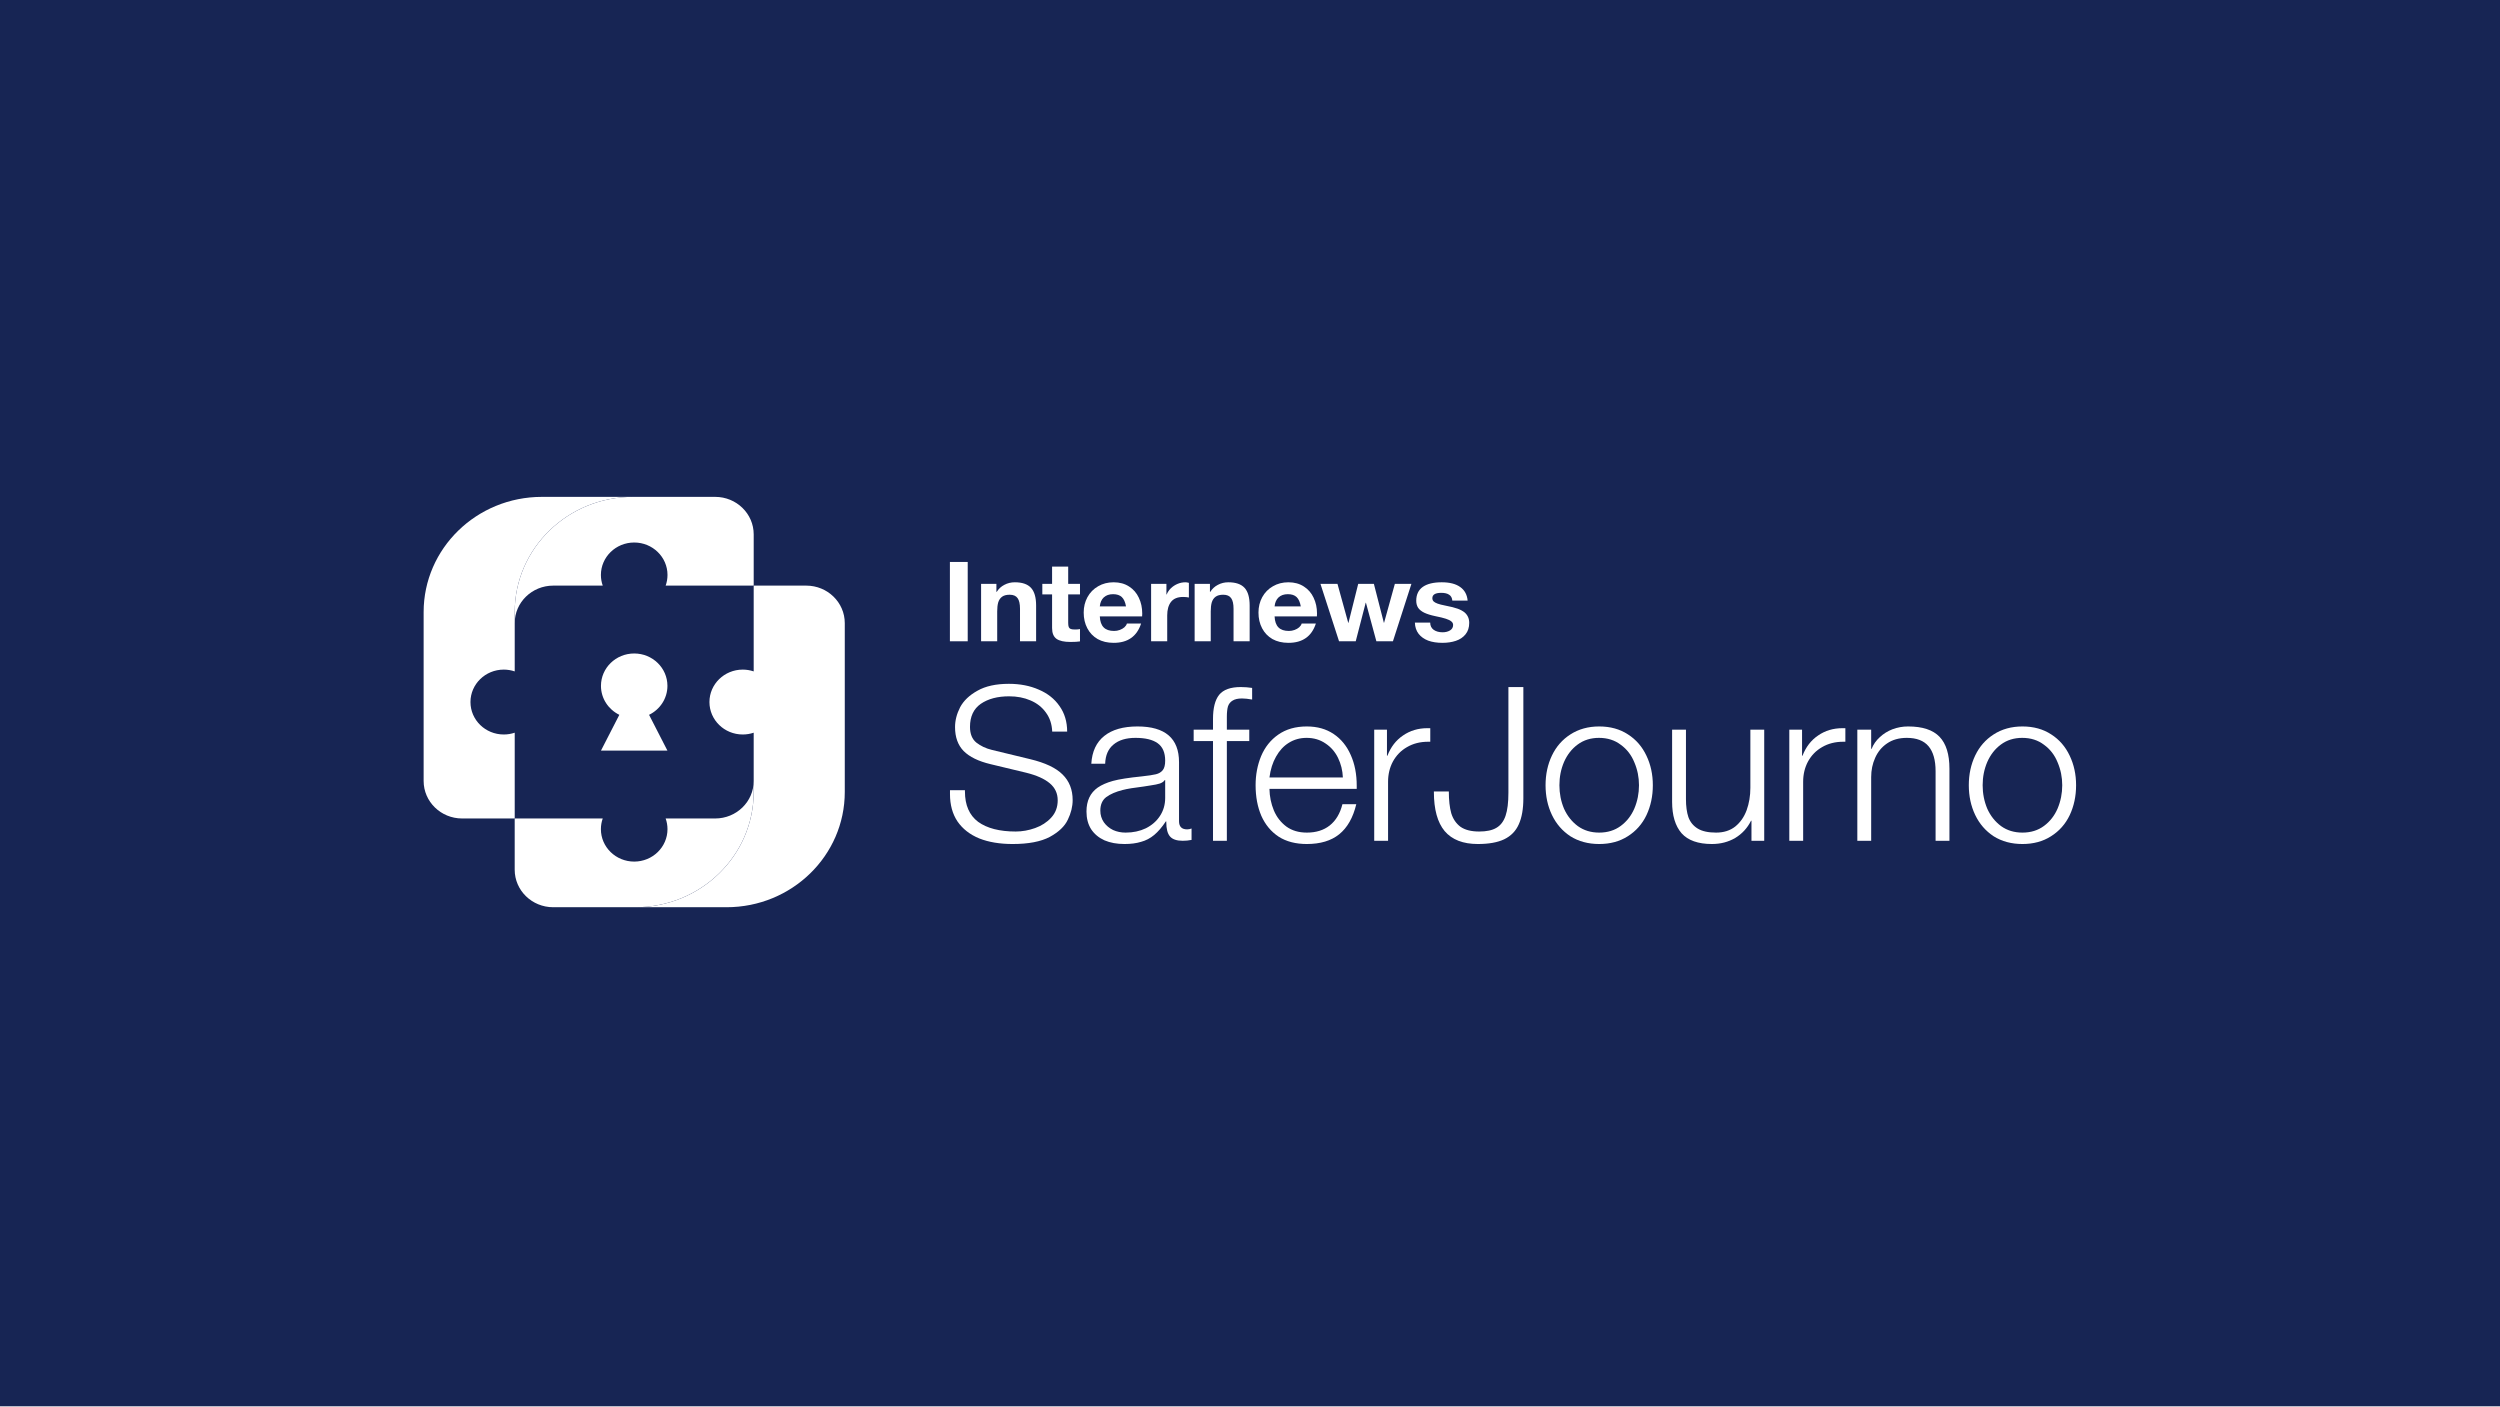
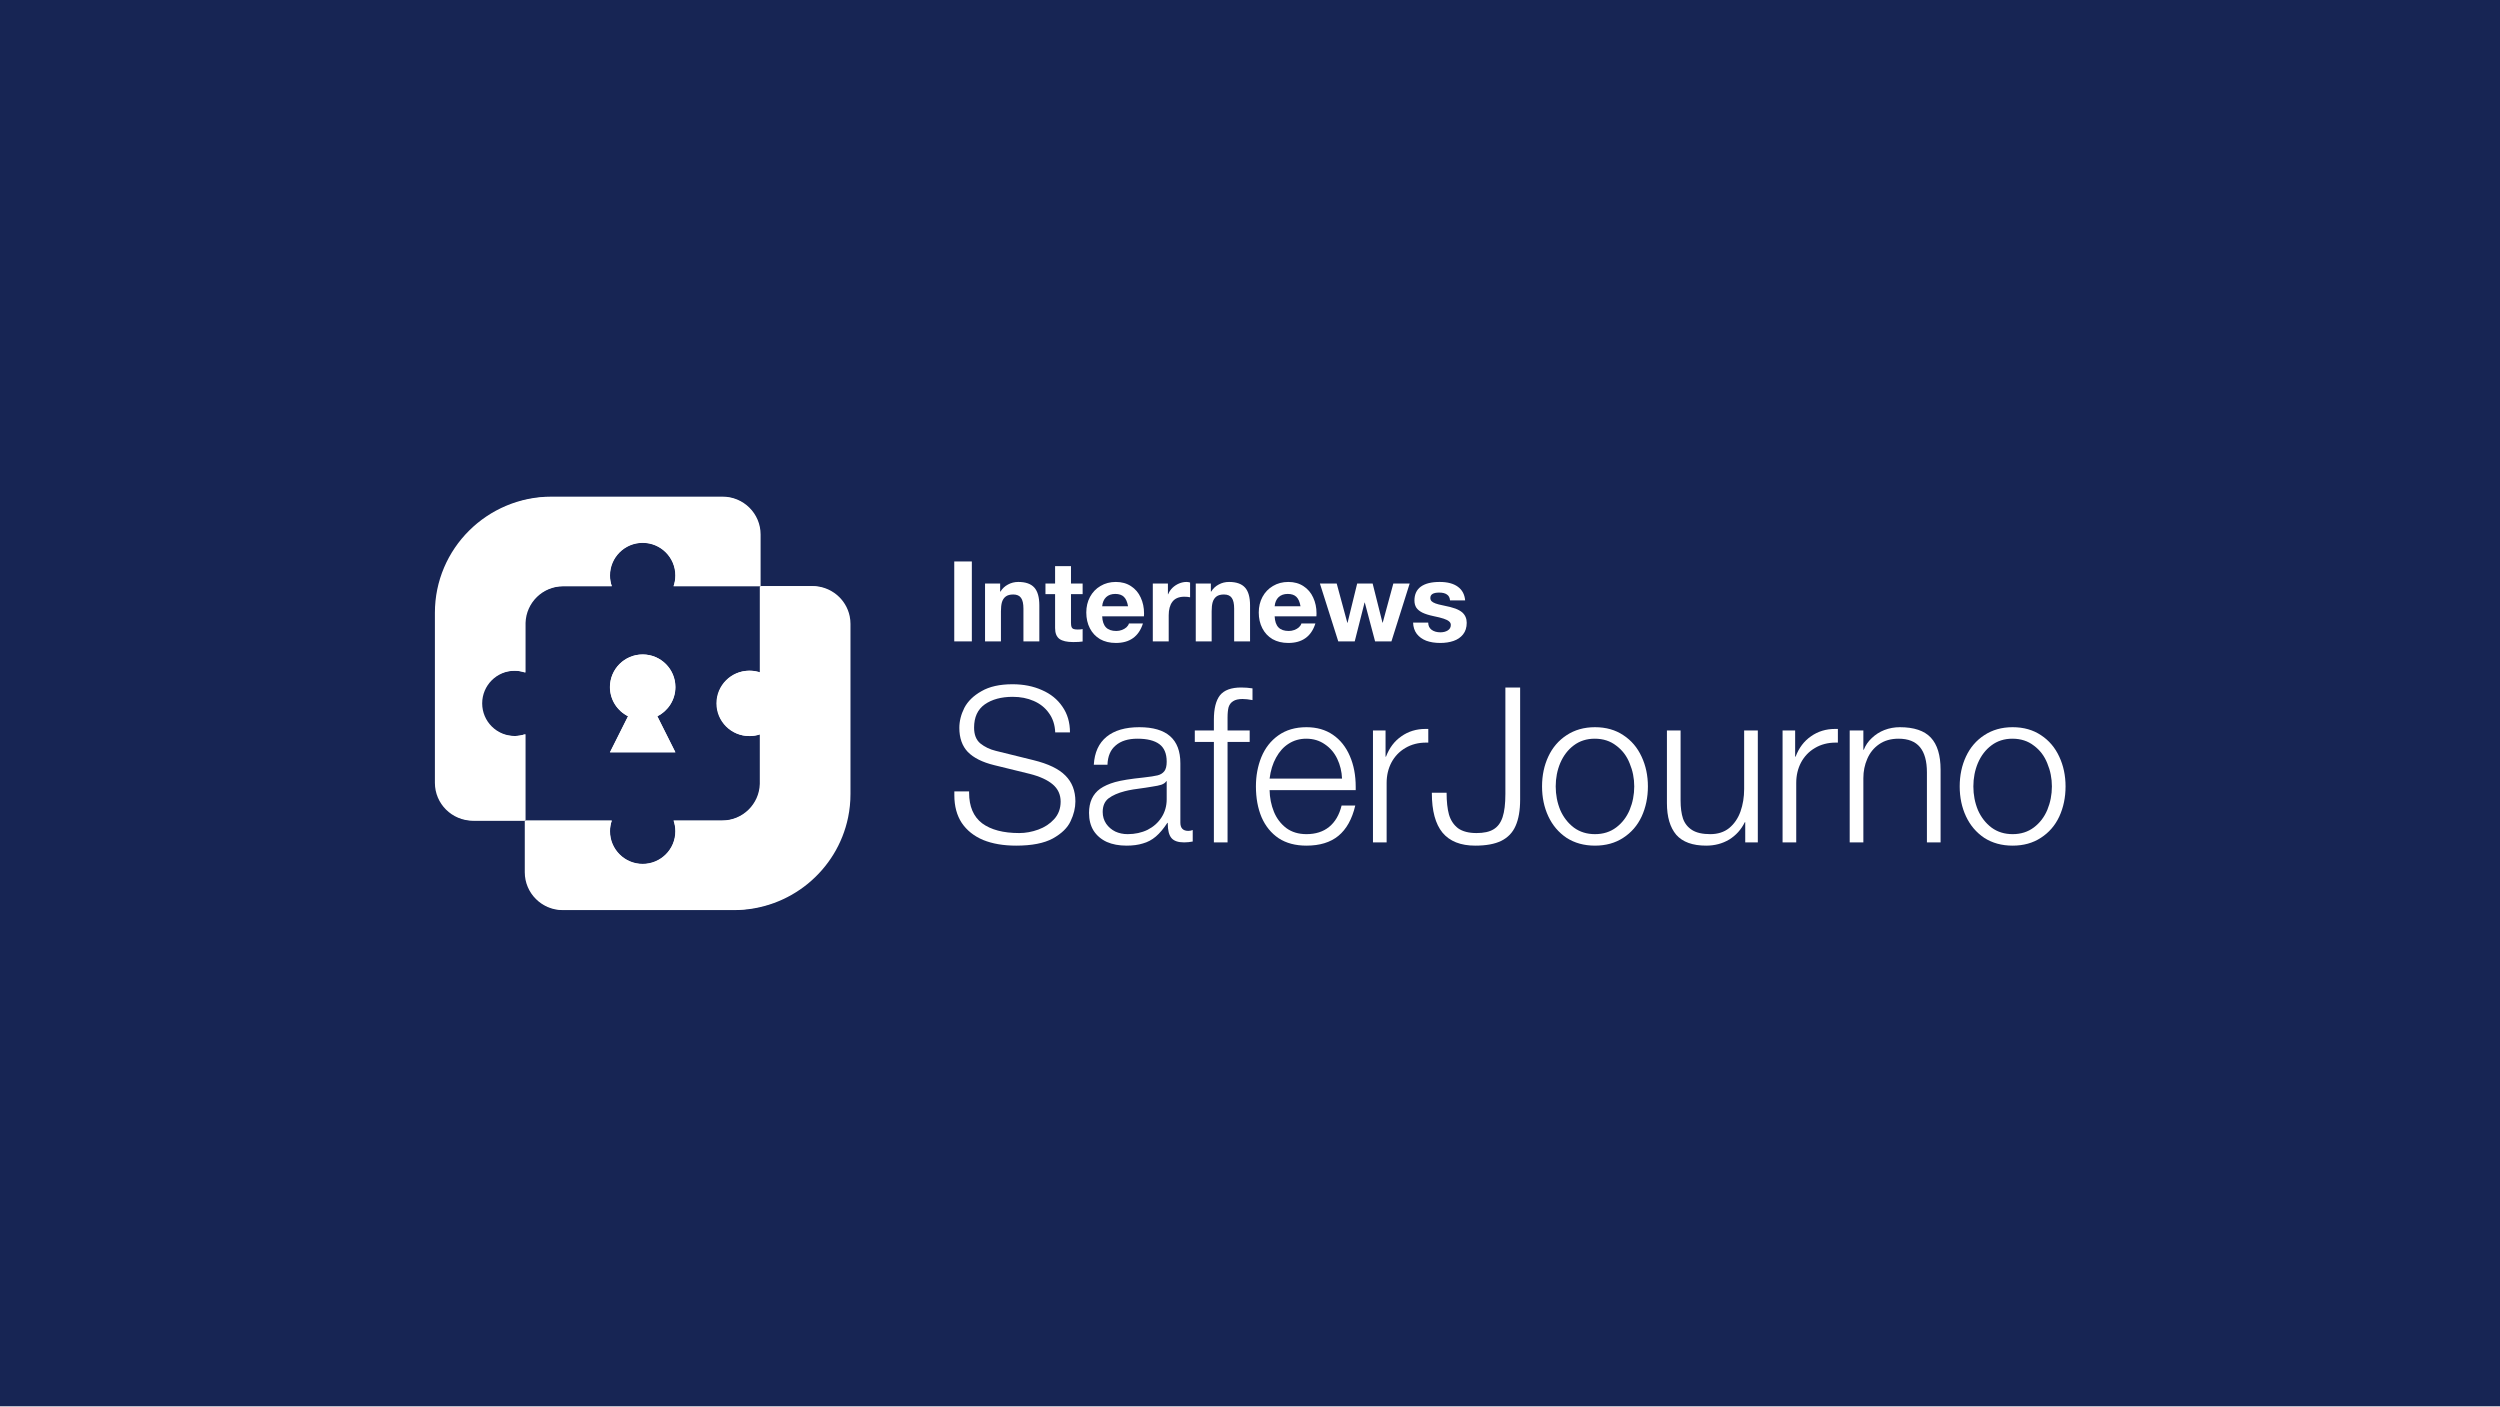
<svg xmlns="http://www.w3.org/2000/svg" width="800" height="450" viewBox="0 0 800 450" fill="none">
  <rect width="800" height="450" fill="#172554" />
-   <path d="M164.703 261.913L164.703 278.306C164.703 284.937 170.22 290.312 177.026 290.312H203.335C224.237 290.312 241.182 273.803 241.182 253.437L241.181 249.907C241.181 256.538 235.664 261.913 228.858 261.913H213.008C213.39 262.983 213.597 264.131 213.597 265.328C213.597 271.061 208.827 275.709 202.942 275.709C197.057 275.709 192.287 271.061 192.287 265.328C192.287 264.131 192.494 262.983 192.876 261.913H164.703Z" fill="white" />
-   <path d="M203.363 290.312H232.482C253.384 290.312 270.329 273.803 270.329 253.437V199.406C270.329 192.775 264.812 187.399 258.006 187.399H241.181V214.849C240.084 214.477 238.904 214.274 237.677 214.274C231.792 214.274 227.021 218.922 227.021 224.656C227.021 230.39 231.792 235.038 237.677 235.038C238.904 235.038 240.084 234.836 241.181 234.463V249.907L241.182 253.437C241.182 273.794 224.252 290.297 203.363 290.312Z" fill="white" />
-   <path d="M241.184 187.399L241.184 171.007C241.184 164.376 235.666 159 228.861 159L202.552 159C181.65 159 164.705 175.51 164.705 195.875L164.706 199.406C164.706 192.775 170.223 187.399 177.029 187.399L192.879 187.399C192.497 186.33 192.289 185.181 192.289 183.985C192.289 178.251 197.06 173.603 202.945 173.603C208.829 173.603 213.6 178.251 213.6 183.985C213.6 185.181 213.392 186.33 213.01 187.399L241.184 187.399Z" fill="white" />
-   <path d="M202.505 159C181.627 159.028 164.71 175.526 164.71 195.875L164.711 199.307C164.71 199.34 164.71 199.373 164.71 199.406V214.849C163.613 214.477 162.434 214.274 161.206 214.274C155.321 214.274 150.55 218.922 150.55 224.656C150.55 230.39 155.321 235.038 161.206 235.038C162.434 235.038 163.613 234.835 164.71 234.463V261.913L147.885 261.913C141.08 261.913 135.562 256.538 135.562 249.907V195.875C135.562 175.51 152.507 159 173.41 159H202.505Z" fill="white" />
-   <path fill-rule="evenodd" clip-rule="evenodd" d="M207.7 228.745C211.186 227.044 213.578 223.532 213.578 219.475C213.578 213.753 208.817 209.114 202.944 209.114C197.07 209.114 192.309 213.753 192.309 219.475C192.309 223.532 194.701 227.044 198.186 228.745L192.309 240.199H213.578L207.7 228.745Z" fill="white" />
-   <path d="M322.849 218.823C326.413 218.823 329.602 219.444 332.416 220.684C335.23 221.878 337.434 223.623 339.029 225.92C340.67 228.217 341.491 230.95 341.491 234.119H336.707C336.613 231.73 335.933 229.686 334.667 227.987C333.448 226.287 331.806 225.001 329.743 224.129C327.726 223.256 325.452 222.82 322.919 222.82C319.214 222.82 316.189 223.623 313.845 225.231C311.547 226.839 310.398 229.296 310.398 232.603C310.398 234.854 311.078 236.53 312.438 237.633C313.845 238.735 315.509 239.516 317.432 239.975L329.672 242.938C334.456 244.086 337.903 245.717 340.013 247.83C342.171 249.943 343.249 252.676 343.249 256.029C343.249 258.096 342.733 260.186 341.702 262.298C340.717 264.411 338.794 266.249 335.933 267.81C333.073 269.326 329.11 270.084 324.045 270.084C319.918 270.084 316.354 269.487 313.352 268.293C310.351 267.052 308.029 265.238 306.388 262.85C304.793 260.461 303.996 257.544 303.996 254.1V252.859H308.78V253.273C308.78 257.636 310.187 260.875 313 262.987C315.861 265.054 319.871 266.088 325.03 266.088C327.093 266.088 329.157 265.72 331.22 264.986C333.284 264.251 334.995 263.148 336.355 261.678C337.762 260.163 338.466 258.302 338.466 256.098C338.466 253.893 337.622 252.079 335.933 250.655C334.245 249.231 331.736 248.105 328.406 247.279L316.94 244.523C313.094 243.604 310.233 242.203 308.358 240.32C306.529 238.437 305.614 235.887 305.614 232.672C305.614 230.559 306.153 228.446 307.232 226.333C308.358 224.221 310.21 222.452 312.789 221.028C315.369 219.558 318.722 218.823 322.849 218.823Z" fill="white" />
-   <path d="M363.993 232.465C372.857 232.465 377.289 236.278 377.289 243.903V262.781C377.289 264.526 378.156 265.399 379.892 265.399C380.36 265.399 380.829 265.307 381.298 265.123V268.775C380.36 268.959 379.423 269.051 378.485 269.051C376.562 269.051 375.202 268.591 374.404 267.673C373.607 266.754 373.209 265.215 373.209 263.056V262.85H373.068C371.849 264.687 370.606 266.134 369.34 267.19C368.073 268.247 366.666 268.982 365.119 269.395C363.618 269.854 361.859 270.084 359.843 270.084C357.404 270.084 355.27 269.694 353.441 268.913C351.612 268.086 350.182 266.892 349.15 265.33C348.165 263.768 347.673 261.885 347.673 259.68C347.673 256.281 348.869 253.732 351.261 252.033C352.527 251.16 354.145 250.448 356.114 249.897C358.131 249.346 361.203 248.863 365.33 248.45C367.44 248.22 368.964 247.991 369.902 247.761C370.84 247.531 371.567 247.095 372.083 246.452C372.599 245.809 372.857 244.798 372.857 243.42C372.857 240.848 372.06 238.988 370.465 237.839C368.871 236.691 366.502 236.117 363.36 236.117C360.359 236.117 358.014 236.829 356.325 238.253C354.637 239.631 353.746 241.675 353.652 244.385H349.221C349.455 240.481 350.838 237.518 353.371 235.497C355.903 233.476 359.444 232.465 363.993 232.465ZM372.716 249.621C372.435 250.08 371.919 250.448 371.169 250.724C370.465 250.953 369.457 251.16 368.144 251.344L365.963 251.688C362.915 252.056 360.687 252.423 359.28 252.79C357.076 253.342 355.317 254.1 354.004 255.064C352.738 256.029 352.105 257.476 352.105 259.405C352.105 260.783 352.48 262.023 353.23 263.125C353.981 264.182 354.965 265.008 356.185 265.606C357.404 266.157 358.741 266.432 360.195 266.432C362.586 266.432 364.744 265.973 366.666 265.054C368.589 264.09 370.09 262.781 371.169 261.127C372.294 259.428 372.857 257.499 372.857 255.34V249.621H372.716Z" fill="white" />
-   <path d="M388.161 237.151H381.971V233.499H388.161V230.054C388.161 226.563 388.818 223.991 390.131 222.337C391.491 220.684 393.789 219.857 397.025 219.857C398.244 219.857 399.463 219.949 400.683 220.133V223.853C399.416 223.623 398.338 223.509 397.447 223.509C396.134 223.509 395.125 223.738 394.422 224.198C393.718 224.611 393.226 225.231 392.945 226.058C392.71 226.885 392.593 228.01 392.593 229.434V233.499H399.768V237.151H392.593V269.051H388.161V237.151Z" fill="white" />
-   <path d="M418.184 232.465C421.514 232.465 424.375 233.269 426.766 234.877C429.158 236.484 430.987 238.735 432.253 241.629C433.52 244.477 434.153 247.738 434.153 251.413V252.446H406.225C406.272 254.88 406.741 257.177 407.632 259.336C408.523 261.449 409.86 263.171 411.642 264.503C413.424 265.789 415.605 266.432 418.184 266.432C421.139 266.432 423.577 265.675 425.5 264.159C427.47 262.597 428.83 260.323 429.58 257.338H434.012C432.98 261.655 431.151 264.871 428.525 266.984C425.946 269.051 422.499 270.084 418.184 270.084C414.62 270.084 411.618 269.303 409.18 267.741C406.741 266.134 404.889 263.906 403.622 261.058C402.403 258.21 401.793 254.949 401.793 251.275C401.793 247.922 402.38 244.821 403.552 241.973C404.771 239.08 406.6 236.783 409.039 235.084C411.525 233.338 414.573 232.465 418.184 232.465ZM429.721 248.794C429.627 246.544 429.111 244.454 428.173 242.525C427.235 240.595 425.899 239.057 424.164 237.908C422.428 236.714 420.412 236.117 418.114 236.117C416.003 236.117 414.104 236.645 412.416 237.702C410.774 238.712 409.414 240.182 408.336 242.111C407.257 243.994 406.553 246.222 406.225 248.794H429.721Z" fill="white" />
-   <path d="M456.984 237.357C454.451 237.357 452.2 237.931 450.231 239.08C448.308 240.182 446.807 241.721 445.729 243.696C444.697 245.625 444.181 247.784 444.181 250.172V269.051H439.749V233.499H443.829V241.836H443.97C445.048 239.034 446.713 236.875 448.964 235.359C451.216 233.797 453.818 233.017 456.773 233.017H457.687V237.357H456.984Z" fill="white" />
-   <path d="M487.474 255.478C487.474 258.877 486.982 261.655 485.997 263.814C485.059 265.927 483.511 267.512 481.354 268.568C479.244 269.579 476.43 270.084 472.912 270.084C468.176 270.084 464.635 268.706 462.29 265.95C459.992 263.194 458.843 259.014 458.843 253.411V253.273H463.627C463.627 256.075 463.885 258.394 464.4 260.232C464.963 262.069 465.948 263.516 467.355 264.572C468.809 265.583 470.802 266.088 473.334 266.088C475.679 266.088 477.508 265.697 478.822 264.917C480.182 264.136 481.166 262.85 481.776 261.058C482.386 259.267 482.691 256.81 482.691 253.686V219.857H487.474V255.478Z" fill="white" />
-   <path d="M511.744 232.465C515.308 232.465 518.38 233.315 520.959 235.015C523.538 236.668 525.508 238.942 526.868 241.836C528.228 244.683 528.908 247.83 528.908 251.275C528.908 254.766 528.228 257.958 526.868 260.852C525.508 263.699 523.515 265.95 520.889 267.604C518.309 269.257 515.261 270.084 511.744 270.084C508.226 270.084 505.154 269.257 502.528 267.604C499.949 265.904 497.979 263.631 496.619 260.783C495.259 257.935 494.579 254.766 494.579 251.275C494.579 247.784 495.259 244.615 496.619 241.767C497.979 238.919 499.949 236.668 502.528 235.015C505.154 233.315 508.226 232.465 511.744 232.465ZM499.011 251.275C499.011 253.939 499.503 256.442 500.488 258.785C501.52 261.081 502.997 262.942 504.92 264.365C506.843 265.743 509.117 266.432 511.744 266.432C514.417 266.432 516.715 265.72 518.637 264.297C520.56 262.873 522.014 261.012 522.999 258.716C523.984 256.373 524.476 253.893 524.476 251.275C524.476 248.702 523.984 246.268 522.999 243.971C522.061 241.629 520.607 239.746 518.637 238.322C516.715 236.852 514.393 236.117 511.673 236.117C509.047 236.117 506.772 236.829 504.85 238.253C502.974 239.631 501.52 241.491 500.488 243.834C499.503 246.13 499.011 248.611 499.011 251.275Z" fill="white" />
-   <path d="M539.507 255.753C539.507 258.004 539.765 259.91 540.281 261.472C540.843 263.033 541.828 264.251 543.235 265.123C544.642 265.996 546.612 266.432 549.144 266.432C551.583 266.432 553.623 265.789 555.264 264.503C556.906 263.171 558.125 261.426 558.922 259.267C559.72 257.062 560.118 254.674 560.118 252.101V233.499H564.55V269.051H560.47V262.643H560.329C559.157 264.986 557.468 266.823 555.264 268.155C553.06 269.441 550.575 270.084 547.808 270.084C543.399 270.084 540.163 268.936 538.1 266.639C536.083 264.297 535.075 260.943 535.075 256.58V233.499H539.507V255.753Z" fill="white" />
-   <path d="M589.812 237.357C587.28 237.357 585.028 237.931 583.059 239.08C581.136 240.182 579.635 241.721 578.557 243.696C577.525 245.625 577.009 247.784 577.009 250.172V269.051H572.577V233.499H576.657V241.836H576.798C577.877 239.034 579.541 236.875 581.793 235.359C584.044 233.797 586.646 233.017 589.601 233.017H590.516V237.357H589.812Z" fill="white" />
-   <path d="M610.594 232.465C615.19 232.465 618.544 233.568 620.654 235.773C622.764 237.977 623.82 241.376 623.82 245.97V269.051H619.388V246.796C619.388 243.26 618.637 240.595 617.137 238.804C615.636 237.013 613.314 236.117 610.172 236.117C607.687 236.117 605.576 236.714 603.841 237.908C602.153 239.057 600.887 240.595 600.042 242.525C599.198 244.408 598.776 246.452 598.776 248.657V269.051H594.344V233.499H598.776V239.631H598.917C599.48 238.207 600.347 236.967 601.52 235.91C602.692 234.808 604.052 233.958 605.6 233.361C607.194 232.764 608.859 232.465 610.594 232.465Z" fill="white" />
-   <path d="M647.182 232.465C650.746 232.465 653.818 233.315 656.398 235.015C658.977 236.668 660.947 238.942 662.307 241.836C663.667 244.683 664.347 247.83 664.347 251.275C664.347 254.766 663.667 257.958 662.307 260.852C660.947 263.699 658.953 265.95 656.327 267.604C653.748 269.257 650.699 270.084 647.182 270.084C643.665 270.084 640.593 269.257 637.967 267.604C635.387 265.904 633.418 263.631 632.058 260.783C630.698 257.935 630.018 254.766 630.018 251.275C630.018 247.784 630.698 244.615 632.058 241.767C633.418 238.919 635.387 236.668 637.967 235.015C640.593 233.315 643.665 232.465 647.182 232.465ZM634.449 251.275C634.449 253.939 634.942 256.442 635.927 258.785C636.958 261.081 638.436 262.942 640.359 264.365C642.281 265.743 644.556 266.432 647.182 266.432C649.855 266.432 652.153 265.72 654.076 264.297C655.999 262.873 657.453 261.012 658.438 258.716C659.422 256.373 659.915 253.893 659.915 251.275C659.915 248.702 659.422 246.268 658.438 243.971C657.5 241.629 656.046 239.746 654.076 238.322C652.153 236.852 649.832 236.117 647.112 236.117C644.486 236.117 642.211 236.829 640.288 238.253C638.412 239.631 636.958 241.491 635.927 243.834C634.942 246.13 634.449 248.611 634.449 251.275Z" fill="white" />
-   <path d="M309.668 205.211H303.969V179.825H309.668V205.211Z" fill="white" />
-   <path d="M324.731 186.331C327.103 186.331 328.833 186.924 329.922 188.109C331.011 189.294 331.556 191.179 331.556 193.762V205.211H326.401V194.793C326.401 193.253 326.147 192.127 325.638 191.416C325.13 190.681 324.283 190.314 323.097 190.314C322.057 190.314 321.246 190.527 320.665 190.954C320.084 191.38 319.673 191.985 319.431 192.767C319.213 193.525 319.104 194.485 319.104 195.647V205.211H313.949V186.829H318.85V189.389H318.959C319.564 188.417 320.375 187.671 321.391 187.149C322.408 186.604 323.521 186.331 324.731 186.331Z" fill="white" />
-   <path d="M341.821 186.829H345.597V190.207H341.821V199.309C341.821 199.902 341.882 200.352 342.003 200.66C342.124 200.945 342.329 201.146 342.62 201.265C342.934 201.383 343.394 201.442 343.999 201.442C344.677 201.442 345.209 201.395 345.597 201.3V205.247C344.87 205.365 343.854 205.425 342.547 205.425C340.514 205.425 339.026 205.093 338.082 204.429C337.138 203.742 336.666 202.592 336.666 200.98V190.207H333.544V186.829H336.666V181.318H341.821V186.829Z" fill="white" />
-   <path d="M356.367 186.331C358.279 186.331 359.924 186.782 361.304 187.682C362.683 188.559 363.724 189.756 364.426 191.274C365.152 192.791 365.515 194.473 365.515 196.322L365.479 197.247H351.938C352.01 198.835 352.422 200.008 353.172 200.767C353.922 201.525 355.036 201.905 356.512 201.905C357.141 201.905 357.746 201.798 358.327 201.585C358.908 201.371 359.404 201.087 359.815 200.731C360.227 200.352 360.493 199.949 360.614 199.522H365.152C364.474 201.608 363.397 203.161 361.921 204.18C360.469 205.199 358.617 205.709 356.367 205.709C354.406 205.709 352.7 205.306 351.248 204.5C349.82 203.67 348.719 202.521 347.945 201.051C347.17 199.582 346.783 197.91 346.783 196.038C346.783 194.213 347.182 192.565 347.981 191.096C348.804 189.602 349.941 188.441 351.393 187.611C352.845 186.758 354.503 186.331 356.367 186.331ZM360.324 194.047C360.082 192.672 359.634 191.676 358.98 191.06C358.327 190.444 357.395 190.136 356.185 190.136C354.951 190.136 353.959 190.479 353.208 191.167C352.482 191.854 352.059 192.814 351.938 194.047H360.324Z" fill="white" />
-   <path d="M379.318 186.331C379.632 186.331 380.008 186.391 380.443 186.509V191.202C379.887 191.084 379.269 191.025 378.592 191.025C376.825 191.025 375.53 191.558 374.707 192.625C373.909 193.668 373.509 195.102 373.509 196.927V205.211H368.354V186.829H373.255V190.242H373.328C373.643 189.484 374.102 188.808 374.707 188.216C375.337 187.623 376.051 187.161 376.849 186.829C377.648 186.497 378.471 186.331 379.318 186.331Z" fill="white" />
-   <path d="M393.064 186.331C395.436 186.331 397.167 186.924 398.256 188.109C399.345 189.294 399.889 191.179 399.889 193.762V205.211H394.734V194.793C394.734 193.253 394.48 192.127 393.972 191.416C393.464 190.681 392.617 190.314 391.431 190.314C390.39 190.314 389.579 190.527 388.999 190.954C388.418 191.38 388.006 191.985 387.764 192.767C387.547 193.525 387.438 194.485 387.438 195.647V205.211H382.283V186.829H387.183V189.389H387.292C387.897 188.417 388.708 187.671 389.725 187.149C390.741 186.604 391.854 186.331 393.064 186.331Z" fill="white" />
-   <path d="M412.297 186.331C414.208 186.331 415.854 186.782 417.234 187.682C418.613 188.559 419.654 189.756 420.356 191.274C421.082 192.791 421.445 194.473 421.445 196.322L421.408 197.247H407.868C407.94 198.835 408.352 200.008 409.102 200.767C409.852 201.525 410.965 201.905 412.442 201.905C413.071 201.905 413.676 201.798 414.257 201.585C414.838 201.371 415.334 201.087 415.745 200.731C416.157 200.352 416.423 199.949 416.544 199.522H421.082C420.404 201.608 419.327 203.161 417.851 204.18C416.399 205.199 414.547 205.709 412.297 205.709C410.336 205.709 408.63 205.306 407.178 204.5C405.75 203.67 404.649 202.521 403.874 201.051C403.1 199.582 402.713 197.91 402.713 196.038C402.713 194.213 403.112 192.565 403.911 191.096C404.734 189.602 405.871 188.441 407.323 187.611C408.775 186.758 410.433 186.331 412.297 186.331ZM416.253 194.047C416.011 192.672 415.564 191.676 414.91 191.06C414.257 190.444 413.325 190.136 412.115 190.136C410.881 190.136 409.888 190.479 409.138 191.167C408.412 191.854 407.989 192.814 407.868 194.047H416.253Z" fill="white" />
-   <path d="M431.436 199.309H431.508L434.63 186.829H439.64L442.835 199.273H442.907L446.356 186.829H451.656L445.739 205.211H440.439L437.099 192.873H437.026L433.832 205.211H428.495L422.542 186.829H427.987L431.436 199.309Z" fill="white" />
-   <path d="M461.365 186.331C463.907 186.331 465.879 186.841 467.283 187.86C468.686 188.856 469.473 190.302 469.642 192.198H464.742C464.669 191.321 464.33 190.693 463.725 190.314C463.144 189.911 462.309 189.709 461.22 189.709C459.308 189.709 458.352 190.278 458.352 191.416C458.352 191.819 458.485 192.162 458.752 192.447C459.018 192.708 459.441 192.945 460.022 193.158C460.603 193.371 461.39 193.573 462.382 193.762C464.221 194.118 465.589 194.462 466.484 194.793C467.38 195.125 468.118 195.528 468.699 196.002C469.667 196.856 470.151 197.958 470.151 199.309C470.151 200.802 469.751 202.035 468.953 203.007C468.178 203.955 467.15 204.642 465.867 205.069C464.584 205.496 463.156 205.709 461.583 205.709C459.841 205.709 458.316 205.472 457.009 204.998C455.726 204.5 454.71 203.777 453.96 202.829C453.21 201.857 452.81 200.66 452.762 199.238H457.663C457.663 200.233 458.038 201.004 458.788 201.549C459.538 202.07 460.482 202.331 461.62 202.331C462.563 202.331 463.362 202.13 464.016 201.727C464.669 201.324 464.996 200.743 464.996 199.985C464.996 199.534 464.802 199.155 464.415 198.847C464.052 198.539 463.471 198.254 462.672 197.993C461.874 197.733 460.76 197.46 459.333 197.176C457.856 196.868 456.67 196.5 455.775 196.073C454.904 195.647 454.25 195.125 453.815 194.509C453.403 193.869 453.197 193.111 453.197 192.234C453.197 190.29 453.887 188.82 455.267 187.825C456.67 186.829 458.703 186.331 461.365 186.331Z" fill="white" />
+   <path d="M205.135 158.931C205.165 158.931 205.195 158.93 205.226 158.93H176.515C155.889 158.93 139.168 175.564 139.168 196.083V250.521C139.168 257.201 144.612 262.617 151.328 262.617L167.93 262.617V234.961C166.847 235.336 165.684 235.54 164.472 235.54C158.665 235.54 153.958 230.857 153.958 225.08C153.958 219.303 158.665 214.62 164.472 214.62C165.684 214.62 166.847 214.824 167.93 215.199C167.93 209.89 167.931 204.581 167.931 199.272C168.127 192.761 173.493 187.543 180.085 187.543H195.726C195.349 186.466 195.144 185.308 195.144 184.103C195.144 178.326 199.852 173.643 205.659 173.643C211.466 173.643 216.174 178.326 216.174 184.103C216.174 185.308 215.969 186.466 215.592 187.543L243.393 187.543L243.393 171.027C243.393 164.346 237.948 158.931 231.232 158.931L205.272 158.931C205.226 158.931 205.18 158.931 205.135 158.931Z" fill="white" />
+   <path d="M206.177 291.23C206.142 291.23 206.108 291.23 206.073 291.23H206.128C206.117 291.23 206.106 291.23 206.096 291.23L234.807 291.23C252.854 291.23 267.912 278.495 271.395 261.565C271.892 259.147 272.153 256.643 272.153 254.078V199.64C272.153 198.805 272.068 197.99 271.906 197.202C270.772 191.69 265.87 187.543 259.993 187.543H243.391V215.199C242.308 214.824 241.144 214.621 239.932 214.621C234.125 214.621 229.418 219.304 229.418 225.08C229.418 230.857 234.125 235.54 239.932 235.54C241.144 235.54 242.308 235.336 243.391 234.961L243.39 250.889C243.195 257.399 237.828 262.617 231.236 262.617H215.595C215.972 263.695 216.177 264.852 216.177 266.057C216.177 271.834 211.469 276.517 205.662 276.517C199.855 276.517 195.148 271.834 195.148 266.057C195.148 264.852 195.353 263.695 195.73 262.617H167.929L167.929 279.133C167.929 285.814 173.373 291.23 180.089 291.23H206.05C206.095 291.23 206.141 291.23 206.186 291.23L206.177 291.23Z" fill="white" />
+   <path d="M210.353 229.2C213.792 227.486 216.153 223.948 216.153 219.86C216.153 214.095 211.455 209.421 205.659 209.421C199.863 209.421 195.165 214.095 195.165 219.86C195.165 223.948 197.526 227.486 200.965 229.2L195.165 240.74H216.153L210.353 229.2Z" fill="white" />
+   <path d="M205.136 159.032C205.166 159.032 205.196 159.032 205.226 159.032H176.707C156.218 159.032 139.609 175.64 139.609 196.127V250.482C139.609 257.152 145.017 262.56 151.688 262.56L168.18 262.56V234.946C167.104 235.32 165.948 235.524 164.745 235.524C158.977 235.524 154.3 230.848 154.3 225.08C154.3 219.312 158.977 214.636 164.745 214.636C165.948 214.636 167.104 214.84 168.18 215.214C168.18 209.913 168.181 204.612 168.18 199.311C168.375 192.811 173.706 187.601 180.254 187.601H195.79C195.416 186.525 195.212 185.369 195.212 184.166C195.212 178.398 199.888 173.722 205.656 173.722C211.425 173.722 216.101 178.398 216.101 184.166C216.101 185.369 215.897 186.525 215.523 187.601L243.138 187.601L243.138 171.11C243.138 164.439 237.73 159.032 231.059 159.032L205.272 159.032C205.226 159.032 205.181 159.032 205.136 159.032Z" fill="white" />
+   <path d="M206.171 291.129C206.136 291.129 206.102 291.129 206.067 291.129H206.122C206.111 291.129 206.101 291.129 206.09 291.129L234.609 291.129C252.536 291.129 267.494 278.413 270.953 261.51C271.447 259.095 271.707 256.594 271.707 254.033V199.679C271.707 198.845 271.622 198.031 271.461 197.245C270.335 191.741 265.465 187.601 259.628 187.601H243.136V215.215C242.06 214.84 240.904 214.637 239.701 214.637C233.933 214.637 229.257 219.312 229.257 225.08C229.257 230.848 233.933 235.524 239.701 235.524C240.904 235.524 242.06 235.321 243.136 234.946L243.136 250.849C242.941 257.35 237.61 262.56 231.062 262.56H215.526C215.9 263.636 216.104 264.791 216.104 265.995C216.104 271.763 211.428 276.438 205.66 276.438C199.891 276.438 195.215 271.763 195.215 265.995C195.215 264.791 195.419 263.636 195.793 262.56H168.178L168.178 279.051C168.178 285.721 173.586 291.129 180.257 291.129H206.044C206.09 291.129 206.135 291.129 206.18 291.129L206.171 291.129Z" fill="white" />
+   <path d="M210.319 229.194C213.735 227.482 216.08 223.949 216.08 219.868C216.08 214.112 211.413 209.445 205.656 209.445C199.899 209.445 195.232 214.112 195.232 219.868C195.232 223.949 197.577 227.482 200.993 229.194L195.232 240.716H216.08L210.319 229.194Z" fill="white" />
+   <path d="M323.994 218.959C327.511 218.959 330.658 219.584 333.435 220.833C336.212 222.037 338.387 223.795 339.96 226.109C341.58 228.423 342.39 231.177 342.39 234.37H337.669C337.577 231.963 336.906 229.904 335.656 228.192C334.453 226.479 332.833 225.184 330.797 224.304C328.807 223.425 326.563 222.985 324.064 222.985C320.408 222.985 317.423 223.795 315.109 225.415C312.841 227.035 311.708 229.511 311.708 232.843C311.708 235.11 312.379 236.799 313.721 237.91C315.109 239.021 316.752 239.807 318.649 240.27L330.728 243.255C335.448 244.412 338.849 246.055 340.932 248.184C343.061 250.312 344.125 253.066 344.125 256.444C344.125 258.527 343.616 260.632 342.598 262.761C341.626 264.89 339.729 266.741 336.906 268.314C334.083 269.842 330.172 270.605 325.174 270.605C321.102 270.605 317.585 270.004 314.623 268.8C311.661 267.551 309.371 265.723 307.751 263.316C306.177 260.91 305.391 257.971 305.391 254.501V253.251H310.111V253.668C310.111 258.064 311.499 261.327 314.276 263.455C317.099 265.538 321.056 266.579 326.146 266.579C328.182 266.579 330.219 266.209 332.255 265.468C334.291 264.728 335.98 263.617 337.322 262.136C338.711 260.609 339.405 258.735 339.405 256.514C339.405 254.292 338.572 252.464 336.906 251.03C335.24 249.595 332.764 248.461 329.478 247.628L318.163 244.852C314.369 243.926 311.546 242.515 309.694 240.617C307.89 238.72 306.987 236.151 306.987 232.912C306.987 230.783 307.519 228.654 308.584 226.526C309.694 224.397 311.522 222.615 314.068 221.181C316.613 219.7 319.922 218.959 323.994 218.959Z" fill="white" />
+   <path d="M364.595 232.704C373.341 232.704 377.715 236.545 377.715 244.227V263.247C377.715 265.006 378.571 265.885 380.283 265.885C380.746 265.885 381.209 265.792 381.671 265.607V269.286C380.746 269.471 379.82 269.564 378.895 269.564C376.997 269.564 375.655 269.101 374.869 268.176C374.082 267.25 373.688 265.7 373.688 263.525V263.316H373.55C372.346 265.168 371.12 266.625 369.871 267.69C368.621 268.754 367.233 269.495 365.706 269.911C364.225 270.374 362.489 270.605 360.499 270.605C358.093 270.605 355.987 270.212 354.182 269.425C352.378 268.592 350.966 267.389 349.948 265.815C348.976 264.242 348.49 262.345 348.49 260.123C348.49 256.699 349.67 254.13 352.03 252.418C353.28 251.539 354.877 250.821 356.82 250.266C358.81 249.711 361.841 249.225 365.914 248.808C367.996 248.577 369.5 248.346 370.426 248.114C371.351 247.883 372.069 247.443 372.578 246.795C373.087 246.147 373.341 245.129 373.341 243.741C373.341 241.149 372.555 239.275 370.981 238.118C369.408 236.961 367.071 236.383 363.97 236.383C361.008 236.383 358.694 237.1 357.028 238.535C355.362 239.923 354.483 241.982 354.391 244.713H350.017C350.249 240.779 351.614 237.794 354.113 235.758C356.612 233.722 360.106 232.704 364.595 232.704ZM373.203 249.988C372.925 250.451 372.416 250.821 371.675 251.099C370.981 251.331 369.986 251.539 368.69 251.724L366.539 252.071C363.53 252.441 361.332 252.811 359.944 253.182C357.769 253.737 356.033 254.501 354.738 255.472C353.488 256.444 352.863 257.902 352.863 259.846C352.863 261.234 353.234 262.483 353.974 263.594C354.715 264.659 355.686 265.492 356.89 266.093C358.093 266.648 359.412 266.926 360.846 266.926C363.207 266.926 365.335 266.463 367.233 265.538C369.13 264.566 370.611 263.247 371.675 261.581C372.786 259.869 373.341 257.925 373.341 255.75V249.988H373.203Z" fill="white" />
+   <path d="M388.443 237.424H382.335V233.745H388.443V230.274C388.443 226.757 389.091 224.165 390.387 222.499C391.729 220.833 393.997 220 397.19 220C398.393 220 399.596 220.093 400.799 220.278V224.027C399.55 223.795 398.486 223.68 397.606 223.68C396.31 223.68 395.316 223.911 394.621 224.374C393.927 224.79 393.441 225.415 393.164 226.248C392.932 227.081 392.817 228.215 392.817 229.649V233.745H399.897V237.424H392.817V269.564H388.443V237.424Z" fill="white" />
+   <path d="M418.07 232.704C421.355 232.704 424.178 233.514 426.538 235.133C428.899 236.753 430.703 239.021 431.953 241.936C433.202 244.805 433.827 248.091 433.827 251.793V252.835H406.269C406.315 255.287 406.778 257.601 407.657 259.776C408.536 261.905 409.855 263.64 411.614 264.982C413.372 266.278 415.524 266.926 418.07 266.926C420.985 266.926 423.391 266.163 425.289 264.635C427.233 263.062 428.575 260.771 429.315 257.763H433.688C432.67 262.113 430.865 265.353 428.274 267.481C425.728 269.564 422.327 270.605 418.07 270.605C414.552 270.605 411.591 269.818 409.184 268.245C406.778 266.625 404.95 264.381 403.7 261.512C402.497 258.642 401.895 255.357 401.895 251.654C401.895 248.276 402.474 245.152 403.631 242.283C404.834 239.368 406.639 237.054 409.045 235.342C411.498 233.583 414.506 232.704 418.07 232.704ZM429.454 249.155C429.361 246.888 428.852 244.782 427.927 242.839C427.001 240.895 425.682 239.345 423.97 238.188C422.258 236.984 420.268 236.383 418 236.383C415.918 236.383 414.043 236.915 412.377 237.979C410.758 238.997 409.416 240.478 408.351 242.422C407.287 244.319 406.593 246.564 406.269 249.155H429.454Z" fill="white" />
+   <path d="M456.357 237.632C453.858 237.632 451.636 238.211 449.693 239.368C447.795 240.478 446.314 242.029 445.25 244.019C444.232 245.962 443.723 248.137 443.723 250.544V269.564H439.35V233.745H443.376V242.144H443.515C444.579 239.321 446.222 237.146 448.443 235.619C450.664 234.046 453.233 233.259 456.148 233.259H457.051V237.632H456.357Z" fill="white" />
+   <path d="M486.444 255.889C486.444 259.313 485.958 262.113 484.986 264.288C484.061 266.417 482.533 268.014 480.405 269.078C478.322 270.096 475.545 270.605 472.075 270.605C467.401 270.605 463.907 269.217 461.593 266.44C459.325 263.664 458.191 259.452 458.191 253.806V253.668H462.912C462.912 256.49 463.166 258.828 463.675 260.679C464.23 262.53 465.202 263.987 466.591 265.052C468.025 266.07 469.992 266.579 472.491 266.579C474.805 266.579 476.61 266.186 477.906 265.399C479.248 264.612 480.219 263.316 480.821 261.512C481.423 259.707 481.723 257.231 481.723 254.084V220H486.444V255.889Z" fill="white" />
+   <path d="M510.393 232.704C513.91 232.704 516.941 233.56 519.486 235.272C522.031 236.938 523.975 239.229 525.317 242.144C526.659 245.014 527.33 248.184 527.33 251.654C527.33 255.172 526.659 258.388 525.317 261.303C523.975 264.173 522.008 266.44 519.417 268.106C516.871 269.772 513.863 270.605 510.393 270.605C506.922 270.605 503.891 269.772 501.299 268.106C498.754 266.394 496.81 264.103 495.468 261.234C494.126 258.365 493.455 255.172 493.455 251.654C493.455 248.137 494.126 244.944 495.468 242.075C496.81 239.206 498.754 236.938 501.299 235.272C503.891 233.56 506.922 232.704 510.393 232.704ZM497.828 251.654C497.828 254.339 498.314 256.861 499.286 259.221C500.304 261.535 501.762 263.409 503.659 264.844C505.557 266.232 507.801 266.926 510.393 266.926C513.03 266.926 515.298 266.209 517.195 264.774C519.093 263.34 520.527 261.465 521.499 259.151C522.471 256.791 522.957 254.292 522.957 251.654C522.957 249.063 522.471 246.61 521.499 244.296C520.574 241.936 519.139 240.039 517.195 238.604C515.298 237.123 513.007 236.383 510.323 236.383C507.732 236.383 505.487 237.1 503.59 238.535C501.739 239.923 500.304 241.797 499.286 244.157C498.314 246.471 497.828 248.97 497.828 251.654Z" fill="white" />
+   <path d="M537.789 256.167C537.789 258.434 538.043 260.355 538.552 261.928C539.108 263.502 540.08 264.728 541.468 265.607C542.856 266.486 544.8 266.926 547.299 266.926C549.705 266.926 551.718 266.278 553.338 264.982C554.958 263.64 556.161 261.882 556.948 259.707C557.734 257.485 558.128 255.079 558.128 252.487V233.745H562.501V269.564H558.475V263.108H558.336C557.179 265.468 555.513 267.319 553.338 268.662C551.163 269.957 548.71 270.605 545.98 270.605C541.63 270.605 538.437 269.448 536.4 267.134C534.411 264.774 533.416 261.396 533.416 257V233.745H537.789V256.167Z" fill="white" />
+   <path d="M587.429 237.632C584.93 237.632 582.709 238.211 580.765 239.368C578.868 240.478 577.387 242.029 576.323 244.019C575.304 245.962 574.795 248.137 574.795 250.544V269.564H570.422V233.745H574.448V242.144H574.587C575.652 239.321 577.294 237.146 579.516 235.619C581.737 234.046 584.306 233.259 587.221 233.259H588.123V237.632H587.429Z" fill="white" />
+   <path d="M607.937 232.704C612.472 232.704 615.781 233.814 617.864 236.036C619.946 238.257 620.987 241.682 620.987 246.309V269.564H616.614V247.142C616.614 243.579 615.874 240.895 614.393 239.09C612.912 237.285 610.621 236.383 607.52 236.383C605.068 236.383 602.985 236.984 601.273 238.188C599.607 239.345 598.357 240.895 597.524 242.839C596.691 244.736 596.275 246.795 596.275 249.017V269.564H591.902V233.745H596.275V239.923H596.414C596.969 238.488 597.825 237.239 598.982 236.175C600.139 235.064 601.481 234.208 603.008 233.606C604.582 233.005 606.225 232.704 607.937 232.704Z" fill="white" />
+   <path d="M644.041 232.704C647.558 232.704 650.59 233.56 653.135 235.272C655.68 236.938 657.624 239.229 658.966 242.144C660.308 245.014 660.979 248.184 660.979 251.654C660.979 255.172 660.308 258.388 658.966 261.303C657.624 264.173 655.657 266.44 653.065 268.106C650.52 269.772 647.512 270.605 644.041 270.605C640.57 270.605 637.539 269.772 634.948 268.106C632.402 266.394 630.459 264.103 629.117 261.234C627.775 258.365 627.104 255.172 627.104 251.654C627.104 248.137 627.775 244.944 629.117 242.075C630.459 239.206 632.402 236.938 634.948 235.272C637.539 233.56 640.57 232.704 644.041 232.704ZM631.477 251.654C631.477 254.339 631.963 256.861 632.935 259.221C633.953 261.535 635.41 263.409 637.308 264.844C639.205 266.232 641.45 266.926 644.041 266.926C646.679 266.926 648.947 266.209 650.844 264.774C652.741 263.34 654.176 261.465 655.148 259.151C656.12 256.791 656.606 254.292 656.606 251.654C656.606 249.063 656.12 246.61 655.148 244.296C654.222 241.936 652.788 240.039 650.844 238.604C648.947 237.123 646.656 236.383 643.972 236.383C641.38 236.383 639.136 237.1 637.238 238.535C635.387 239.923 633.953 241.797 632.935 244.157C631.963 246.471 631.477 248.97 631.477 251.654Z" fill="white" />
+   <path d="M310.987 205.245H305.363V179.667H310.987V205.245Z" fill="white" />
+   <path d="M325.851 186.223C328.191 186.223 329.899 186.82 330.974 188.014C332.048 189.208 332.586 191.107 332.586 193.71V205.245H327.499V194.749C327.499 193.196 327.248 192.062 326.747 191.345C326.245 190.605 325.409 190.235 324.239 190.235C323.212 190.235 322.412 190.45 321.839 190.88C321.266 191.31 320.86 191.919 320.621 192.707C320.406 193.471 320.299 194.438 320.299 195.608V205.245H315.212V186.724H320.048V189.304H320.155C320.752 188.324 321.552 187.572 322.555 187.047C323.558 186.497 324.657 186.223 325.851 186.223Z" fill="white" />
+   <path d="M342.715 186.724H346.441V190.127H342.715V199.298C342.715 199.895 342.775 200.349 342.894 200.659C343.014 200.946 343.217 201.149 343.503 201.268C343.814 201.388 344.268 201.447 344.865 201.447C345.533 201.447 346.059 201.4 346.441 201.304V205.28C345.724 205.4 344.721 205.46 343.432 205.46C341.426 205.46 339.957 205.125 339.026 204.456C338.094 203.764 337.629 202.606 337.629 200.982V190.127H334.548V186.724H337.629V181.172H342.715V186.724Z" fill="white" />
+   <path d="M357.069 186.223C358.955 186.223 360.579 186.677 361.941 187.584C363.302 188.468 364.329 189.674 365.021 191.202C365.738 192.731 366.096 194.426 366.096 196.289L366.06 197.22H352.698C352.77 198.82 353.176 200.003 353.916 200.767C354.657 201.531 355.755 201.913 357.212 201.913C357.833 201.913 358.43 201.806 359.003 201.591C359.576 201.376 360.066 201.089 360.472 200.731C360.878 200.349 361.141 199.943 361.26 199.513H365.738C365.069 201.615 364.006 203.179 362.55 204.206C361.117 205.233 359.29 205.746 357.069 205.746C355.134 205.746 353.451 205.34 352.018 204.528C350.609 203.692 349.522 202.534 348.758 201.053C347.994 199.573 347.612 197.889 347.612 196.002C347.612 194.163 348.006 192.504 348.794 191.023C349.606 189.518 350.728 188.348 352.161 187.512C353.594 186.653 355.23 186.223 357.069 186.223ZM360.973 193.996C360.735 192.611 360.293 191.608 359.648 190.987C359.003 190.366 358.084 190.056 356.89 190.056C355.672 190.056 354.693 190.402 353.952 191.095C353.236 191.787 352.818 192.754 352.698 193.996H360.973Z" fill="white" />
+   <path d="M379.716 186.223C380.027 186.223 380.397 186.282 380.827 186.402V191.13C380.278 191.011 379.669 190.951 379 190.951C377.257 190.951 375.979 191.489 375.167 192.563C374.379 193.614 373.985 195.059 373.985 196.898V205.245H368.898V186.724H373.734V190.163H373.806C374.116 189.399 374.57 188.718 375.167 188.121C375.788 187.524 376.492 187.059 377.281 186.724C378.069 186.39 378.881 186.223 379.716 186.223Z" fill="white" />
+   <path d="M393.282 186.223C395.622 186.223 397.329 186.82 398.404 188.014C399.479 189.208 400.016 191.107 400.016 193.71V205.245H394.929V194.749C394.929 193.196 394.679 192.062 394.177 191.345C393.676 190.605 392.84 190.235 391.67 190.235C390.643 190.235 389.843 190.45 389.269 190.88C388.696 191.31 388.29 191.919 388.051 192.707C387.836 193.471 387.729 194.438 387.729 195.608V205.245H382.642V186.724H387.478V189.304H387.586C388.183 188.324 388.983 187.572 389.986 187.047C390.989 186.497 392.087 186.223 393.282 186.223Z" fill="white" />
+   <path d="M412.259 186.223C414.146 186.223 415.77 186.677 417.131 187.584C418.493 188.468 419.519 189.674 420.212 191.202C420.928 192.731 421.287 194.426 421.287 196.289L421.251 197.22H407.889C407.961 198.82 408.367 200.003 409.107 200.767C409.847 201.531 410.946 201.913 412.403 201.913C413.024 201.913 413.621 201.806 414.194 201.591C414.767 201.376 415.257 201.089 415.663 200.731C416.069 200.349 416.331 199.943 416.451 199.513H420.928C420.26 201.615 419.197 203.179 417.74 204.206C416.307 205.233 414.48 205.746 412.259 205.746C410.325 205.746 408.641 205.34 407.208 204.528C405.799 203.692 404.713 202.534 403.949 201.053C403.184 199.573 402.802 197.889 402.802 196.002C402.802 194.163 403.196 192.504 403.984 191.023C404.796 189.518 405.919 188.348 407.352 187.512C408.785 186.653 410.421 186.223 412.259 186.223ZM416.164 193.996C415.925 192.611 415.483 191.608 414.839 190.987C414.194 190.366 413.274 190.056 412.08 190.056C410.862 190.056 409.883 190.402 409.143 191.095C408.426 191.787 408.008 192.754 407.889 193.996H416.164Z" fill="white" />
+   <path d="M431.146 199.298H431.217L434.298 186.724H439.242L442.394 199.262H442.466L445.869 186.724H451.099L445.26 205.245H440.03L436.734 192.814H436.662L433.51 205.245H428.244L422.369 186.724H427.743L431.146 199.298Z" fill="white" />
+   <path d="M460.68 186.223C463.187 186.223 465.134 186.736 466.519 187.763C467.904 188.766 468.68 190.223 468.847 192.134H464.011C463.94 191.25 463.605 190.617 463.008 190.235C462.435 189.829 461.611 189.626 460.537 189.626C458.65 189.626 457.707 190.199 457.707 191.345C457.707 191.751 457.838 192.098 458.101 192.384C458.363 192.647 458.781 192.886 459.354 193.101C459.928 193.316 460.704 193.519 461.683 193.71C463.498 194.068 464.847 194.414 465.731 194.749C466.614 195.083 467.343 195.489 467.916 195.967C468.871 196.826 469.349 197.937 469.349 199.298C469.349 200.803 468.955 202.044 468.167 203.024C467.403 203.979 466.388 204.671 465.122 205.101C463.856 205.531 462.447 205.746 460.895 205.746C459.175 205.746 457.671 205.507 456.381 205.03C455.115 204.528 454.112 203.8 453.372 202.844C452.632 201.865 452.238 200.659 452.19 199.226H457.026C457.026 200.229 457.396 201.006 458.136 201.555C458.877 202.08 459.808 202.343 460.931 202.343C461.862 202.343 462.65 202.14 463.295 201.734C463.94 201.328 464.262 200.743 464.262 199.979C464.262 199.525 464.071 199.143 463.689 198.832C463.331 198.522 462.758 198.235 461.969 197.973C461.181 197.71 460.083 197.435 458.674 197.149C457.217 196.838 456.047 196.468 455.163 196.038C454.303 195.608 453.659 195.083 453.229 194.462C452.823 193.817 452.62 193.053 452.62 192.169C452.62 190.211 453.3 188.73 454.662 187.727C456.047 186.724 458.053 186.223 460.68 186.223Z" fill="white" />
</svg>
